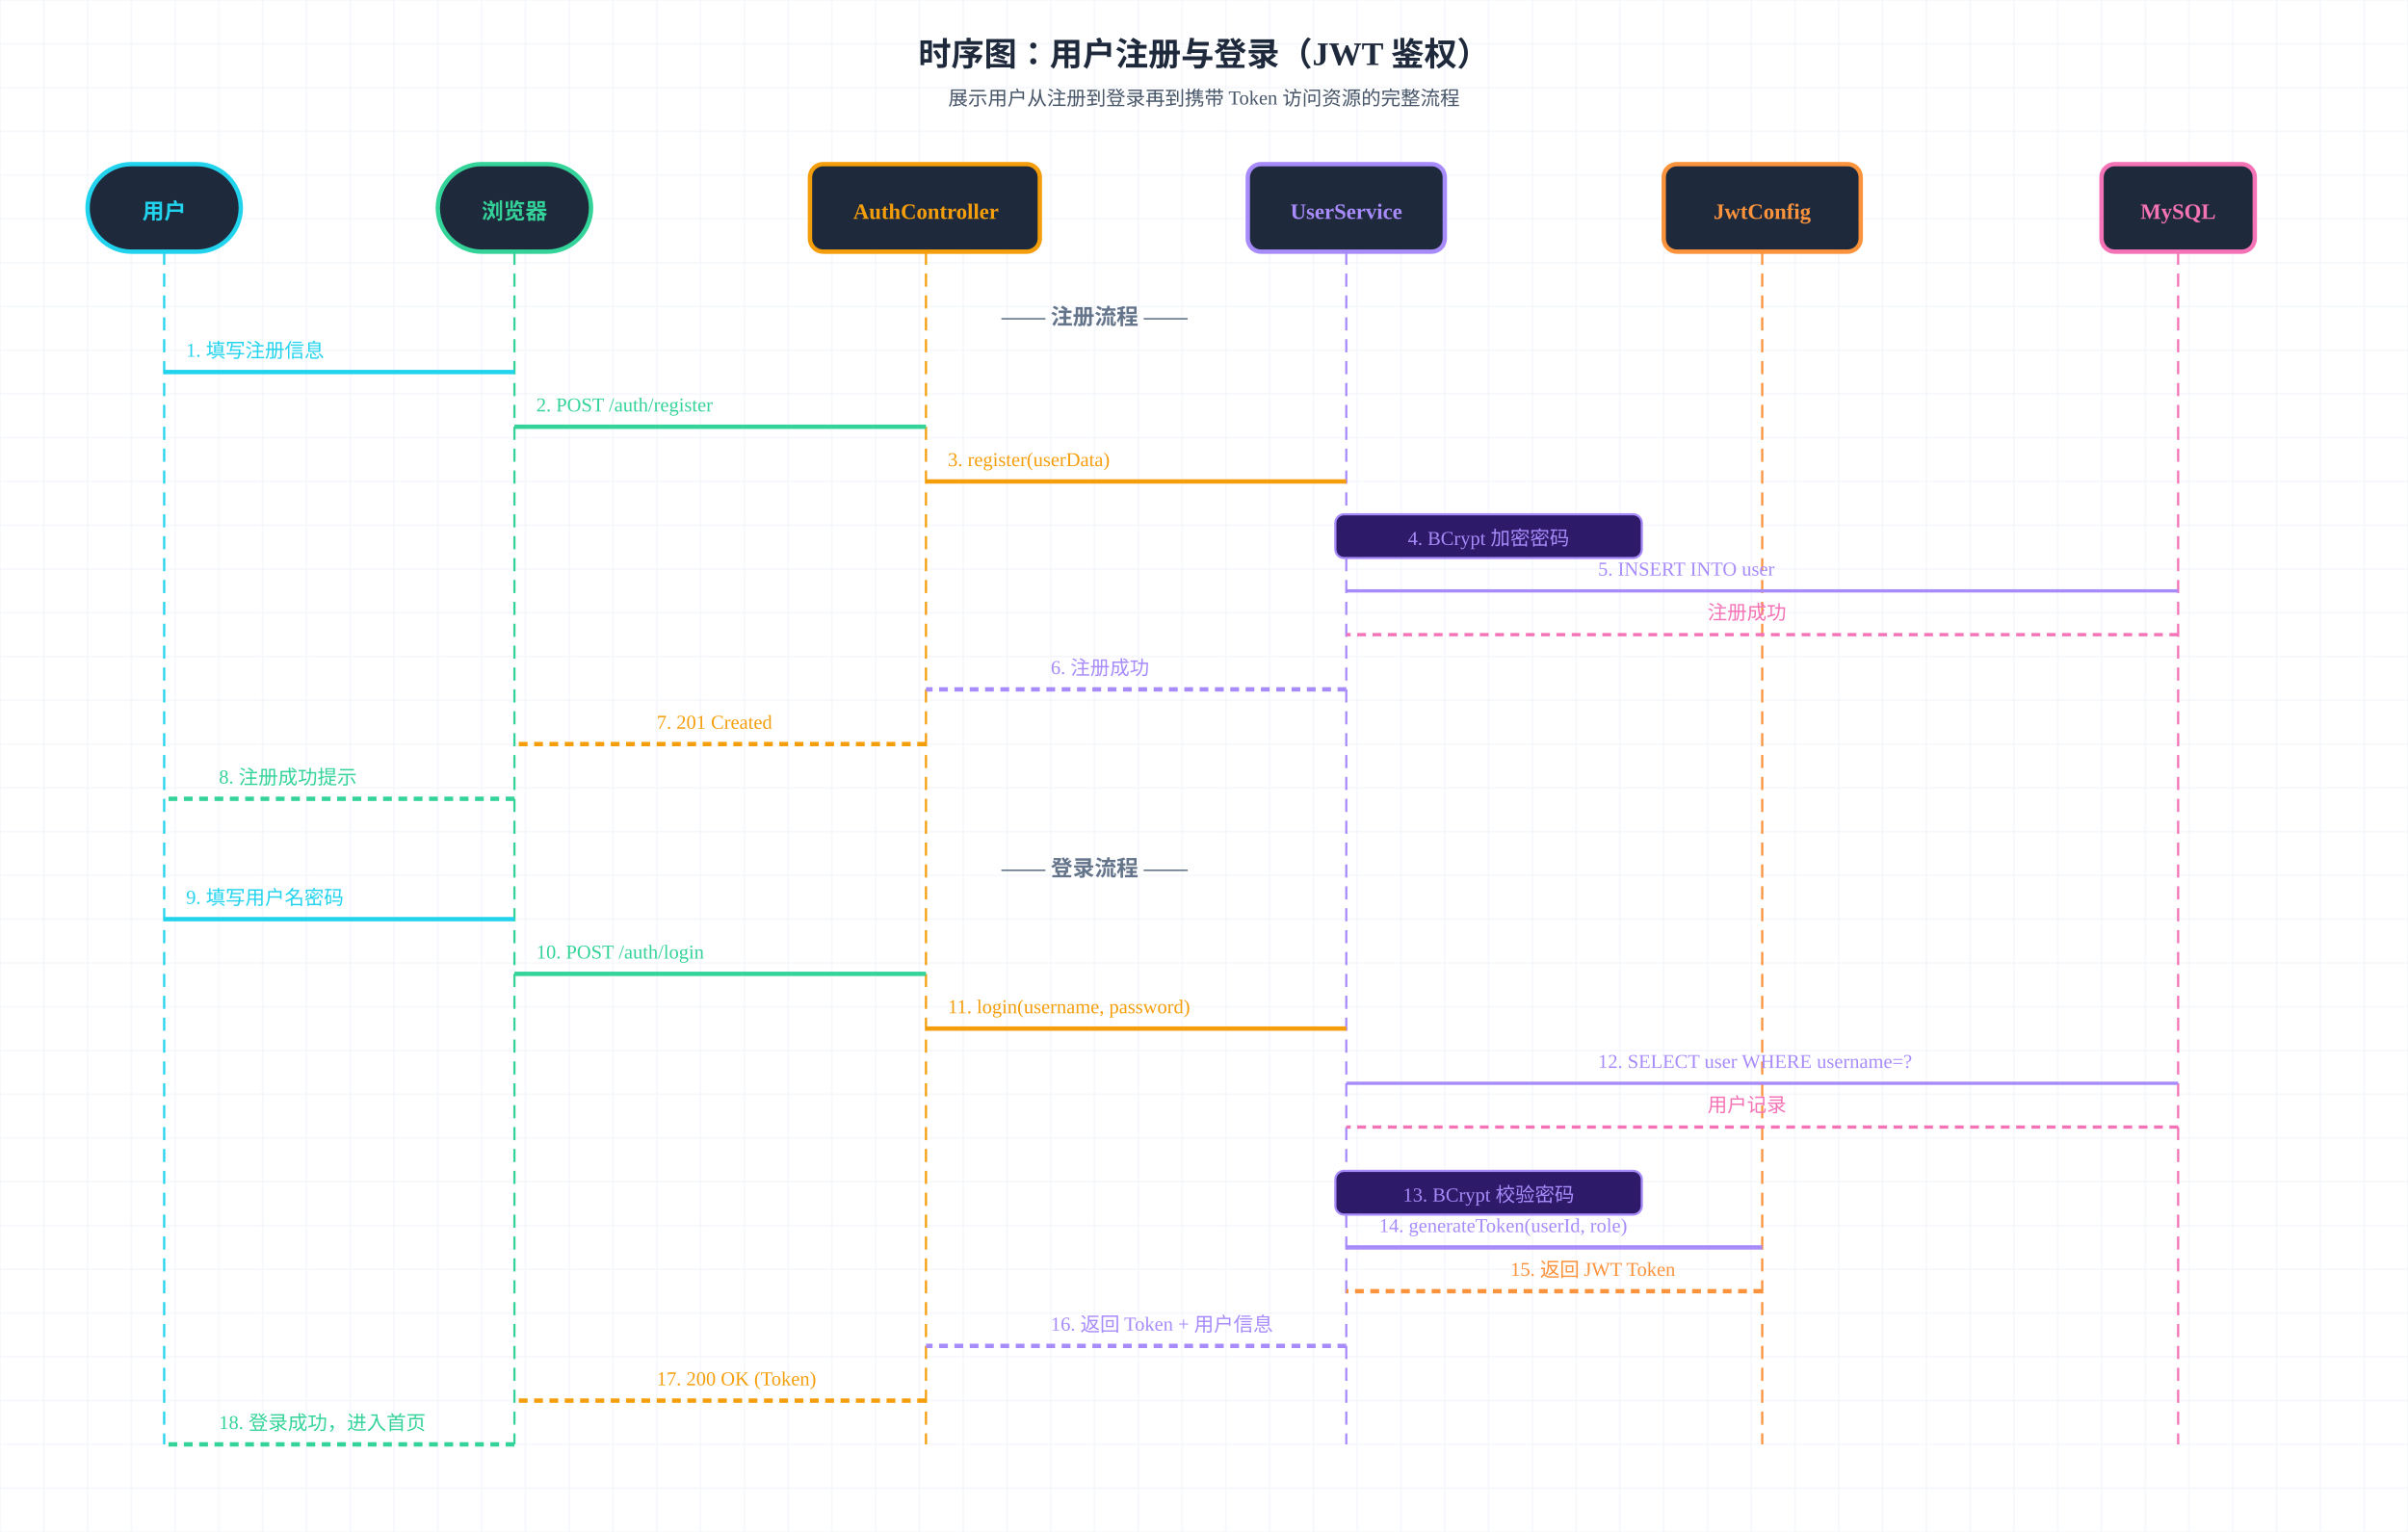
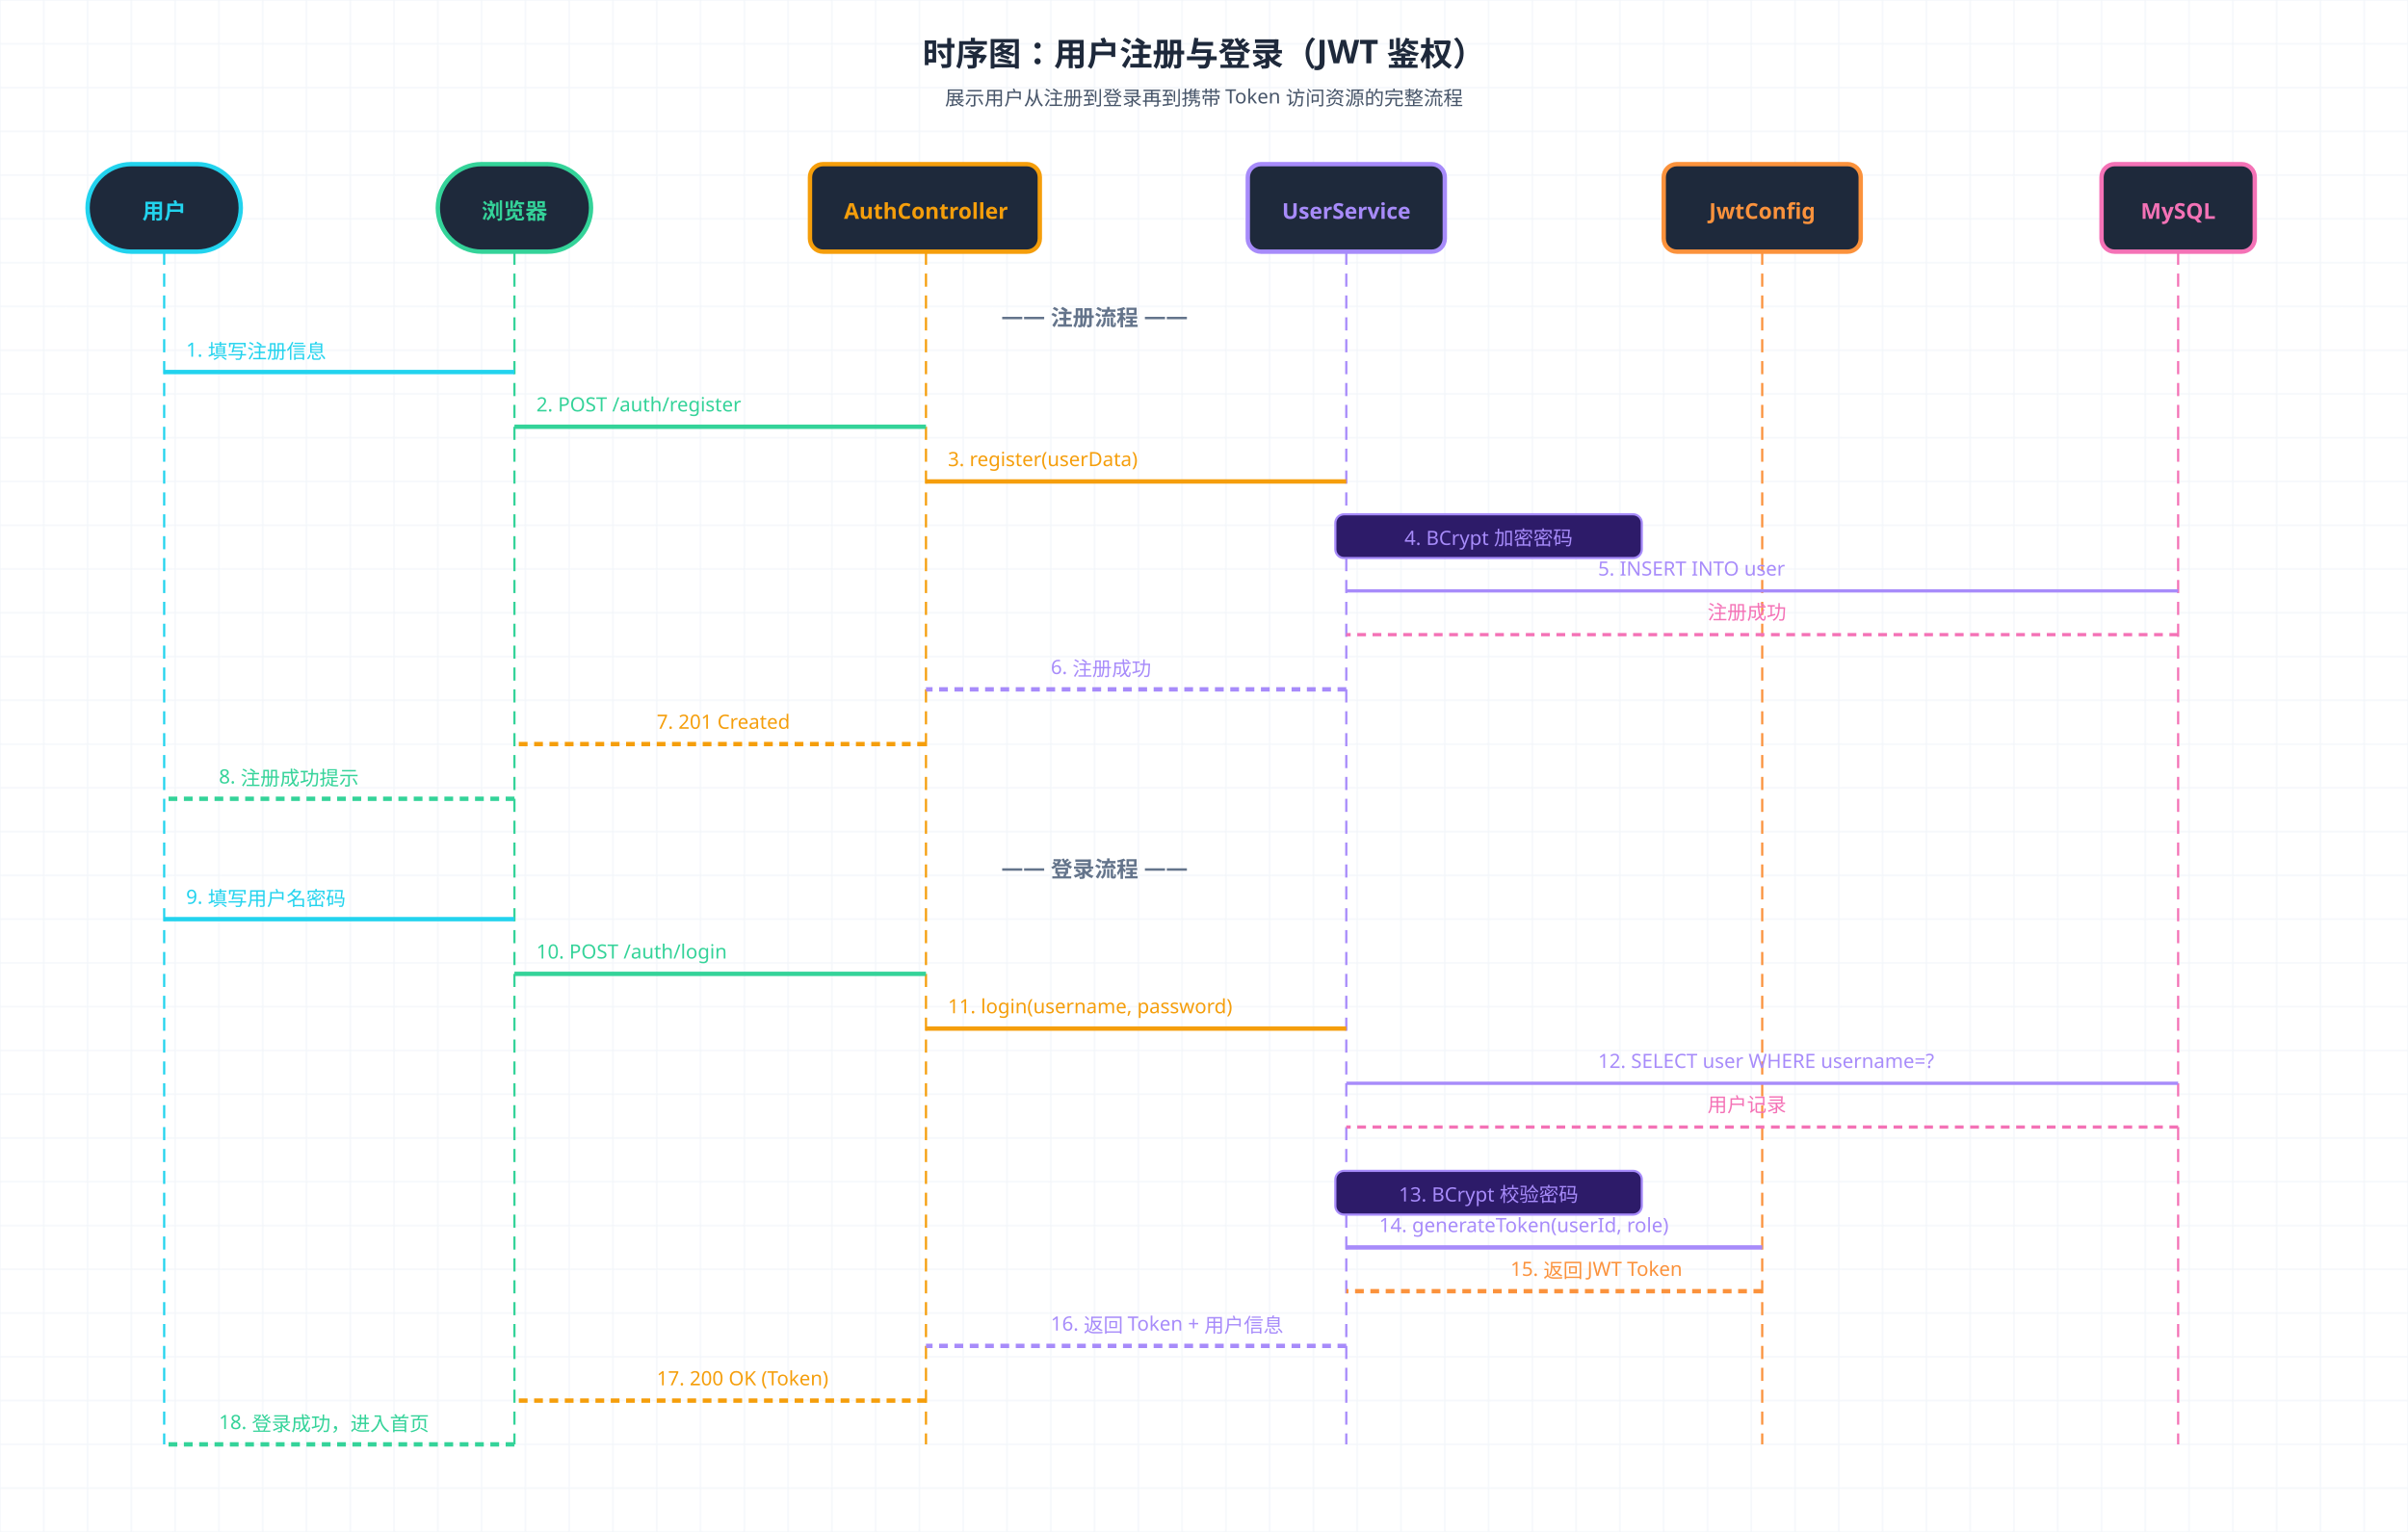
- <svg xmlns="http://www.w3.org/2000/svg" viewBox="0 0 1100 700">
+ <svg xmlns="http://www.w3.org/2000/svg" viewBox="0 0 1100 700" font-family="Microsoft YaHei, SimHei, sans-serif">
  <defs>
    <pattern id="grid" width="20" height="20" patternUnits="userSpaceOnUse">
      <rect width="20" height="20" fill="none" stroke="#f1f5f9" stroke-width="0.5" />
    </pattern>
  </defs>
  <rect width="100%" height="100%" fill="#ffffff" />
  <rect width="1100" height="700" fill="#ffffff" />
  <rect width="1100" height="700" fill="url(#grid)" />
  <text x="550" y="30" fill="#1e293b" font-size="15" font-weight="700" text-anchor="middle">时序图：用户注册与登录（JWT 鉴权）</text>
  <text x="550" y="48" fill="#475569" font-size="9" text-anchor="middle">展示用户从注册到登录再到携带 Token 访问资源的完整流程</text>
  <rect x="40" y="75" width="70" height="40" rx="20" fill="#1e293b" stroke="#22d3ee" stroke-width="2" />
  <text x="75" y="100" fill="#22d3ee" font-size="10" font-weight="600" text-anchor="middle">用户</text>
  <line x1="75" y1="115" x2="75" y2="660" stroke="#22d3ee" stroke-width="1" stroke-dasharray="6,4" />
  <rect x="200" y="75" width="70" height="40" rx="20" fill="#1e293b" stroke="#34d399" stroke-width="2" />
  <text x="235" y="100" fill="#34d399" font-size="10" font-weight="600" text-anchor="middle">浏览器</text>
  <line x1="235" y1="115" x2="235" y2="660" stroke="#34d399" stroke-width="1" stroke-dasharray="6,4" />
  <rect x="370" y="75" width="105" height="40" rx="6" fill="#1e293b" stroke="#f59e0b" stroke-width="2" />
  <text x="423" y="100" fill="#f59e0b" font-size="10" font-weight="600" text-anchor="middle">AuthController</text>
  <line x1="423" y1="115" x2="423" y2="660" stroke="#f59e0b" stroke-width="1" stroke-dasharray="6,4" />
  <rect x="570" y="75" width="90" height="40" rx="6" fill="#1e293b" stroke="#a78bfa" stroke-width="2" />
  <text x="615" y="100" fill="#a78bfa" font-size="10" font-weight="600" text-anchor="middle">UserService</text>
  <line x1="615" y1="115" x2="615" y2="660" stroke="#a78bfa" stroke-width="1" stroke-dasharray="6,4" />
  <rect x="760" y="75" width="90" height="40" rx="6" fill="#1e293b" stroke="#fb923c" stroke-width="2" />
  <text x="805" y="100" fill="#fb923c" font-size="10" font-weight="600" text-anchor="middle">JwtConfig</text>
  <line x1="805" y1="115" x2="805" y2="660" stroke="#fb923c" stroke-width="1" stroke-dasharray="6,4" />
  <rect x="960" y="75" width="70" height="40" rx="6" fill="#1e293b" stroke="#f472b6" stroke-width="2" />
  <text x="995" y="100" fill="#f472b6" font-size="10" font-weight="600" text-anchor="middle">MySQL</text>
  <line x1="995" y1="115" x2="995" y2="660" stroke="#f472b6" stroke-width="1" stroke-dasharray="6,4" />
  <text x="500" y="148" fill="#64748b" font-size="10" font-weight="600" text-anchor="middle">—— 注册流程 ——</text>
  <line x1="75" y1="170" x2="235" y2="170" stroke="#22d3ee" stroke-width="2" marker-end="url(#arrow)" />
  <text x="85" y="163" fill="#22d3ee" font-size="9">1. 填写注册信息</text>
  <line x1="235" y1="195" x2="423" y2="195" stroke="#34d399" stroke-width="2" marker-end="url(#arrow)" />
  <text x="245" y="188" fill="#34d399" font-size="9">2. POST /auth/register</text>
  <line x1="423" y1="220" x2="615" y2="220" stroke="#f59e0b" stroke-width="2" marker-end="url(#arrow)" />
  <text x="433" y="213" fill="#f59e0b" font-size="9">3. register(userData)</text>
  <rect x="610" y="235" width="140" height="20" rx="4" fill="#2d1b69" stroke="#a78bfa" stroke-width="1" />
  <text x="680" y="249" fill="#a78bfa" font-size="9" text-anchor="middle">4. BCrypt 加密密码</text>
  <line x1="615" y1="270" x2="995" y2="270" stroke="#a78bfa" stroke-width="1.5" marker-end="url(#arrow)" />
  <text x="730" y="263" fill="#a78bfa" font-size="9">5. INSERT INTO user</text>
  <line x1="995" y1="290" x2="615" y2="290" stroke="#f472b6" stroke-width="1.5" stroke-dasharray="4,3" marker-end="url(#arrow)" />
  <text x="780" y="283" fill="#f472b6" font-size="9">注册成功</text>
  <line x1="615" y1="315" x2="423" y2="315" stroke="#a78bfa" stroke-width="2" stroke-dasharray="4,3" marker-end="url(#arrow)" />
  <text x="480" y="308" fill="#a78bfa" font-size="9">6. 注册成功</text>
  <line x1="423" y1="340" x2="235" y2="340" stroke="#f59e0b" stroke-width="2" stroke-dasharray="4,3" marker-end="url(#arrow)" />
  <text x="300" y="333" fill="#f59e0b" font-size="9">7. 201 Created</text>
  <line x1="235" y1="365" x2="75" y2="365" stroke="#34d399" stroke-width="2" stroke-dasharray="4,3" marker-end="url(#arrow)" />
  <text x="100" y="358" fill="#34d399" font-size="9">8. 注册成功提示</text>
  <text x="500" y="400" fill="#64748b" font-size="10" font-weight="600" text-anchor="middle">—— 登录流程 ——</text>
  <line x1="75" y1="420" x2="235" y2="420" stroke="#22d3ee" stroke-width="2" marker-end="url(#arrow)" />
  <text x="85" y="413" fill="#22d3ee" font-size="9">9. 填写用户名密码</text>
  <line x1="235" y1="445" x2="423" y2="445" stroke="#34d399" stroke-width="2" marker-end="url(#arrow)" />
  <text x="245" y="438" fill="#34d399" font-size="9">10. POST /auth/login</text>
  <line x1="423" y1="470" x2="615" y2="470" stroke="#f59e0b" stroke-width="2" marker-end="url(#arrow)" />
  <text x="433" y="463" fill="#f59e0b" font-size="9">11. login(username, password)</text>
  <line x1="615" y1="495" x2="995" y2="495" stroke="#a78bfa" stroke-width="1.5" marker-end="url(#arrow)" />
  <text x="730" y="488" fill="#a78bfa" font-size="9">12. SELECT user WHERE username=?</text>
  <line x1="995" y1="515" x2="615" y2="515" stroke="#f472b6" stroke-width="1.5" stroke-dasharray="4,3" marker-end="url(#arrow)" />
  <text x="780" y="508" fill="#f472b6" font-size="9">用户记录</text>
  <rect x="610" y="535" width="140" height="20" rx="4" fill="#2d1b69" stroke="#a78bfa" stroke-width="1" />
  <text x="680" y="549" fill="#a78bfa" font-size="9" text-anchor="middle">13. BCrypt 校验密码</text>
  <line x1="615" y1="570" x2="805" y2="570" stroke="#a78bfa" stroke-width="2" marker-end="url(#arrow)" />
  <text x="630" y="563" fill="#a78bfa" font-size="9">14. generateToken(userId, role)</text>
  <line x1="805" y1="590" x2="615" y2="590" stroke="#fb923c" stroke-width="2" stroke-dasharray="4,3" marker-end="url(#arrow)" />
  <text x="690" y="583" fill="#fb923c" font-size="9">15. 返回 JWT Token</text>
  <line x1="615" y1="615" x2="423" y2="615" stroke="#a78bfa" stroke-width="2" stroke-dasharray="4,3" marker-end="url(#arrow)" />
  <text x="480" y="608" fill="#a78bfa" font-size="9">16. 返回 Token + 用户信息</text>
  <line x1="423" y1="640" x2="235" y2="640" stroke="#f59e0b" stroke-width="2" stroke-dasharray="4,3" marker-end="url(#arrow)" />
  <text x="300" y="633" fill="#f59e0b" font-size="9">17. 200 OK (Token)</text>
  <line x1="235" y1="660" x2="75" y2="660" stroke="#34d399" stroke-width="2" stroke-dasharray="4,3" marker-end="url(#arrow)" />
  <text x="100" y="653" fill="#34d399" font-size="9">18. 登录成功，进入首页</text>
</svg>
